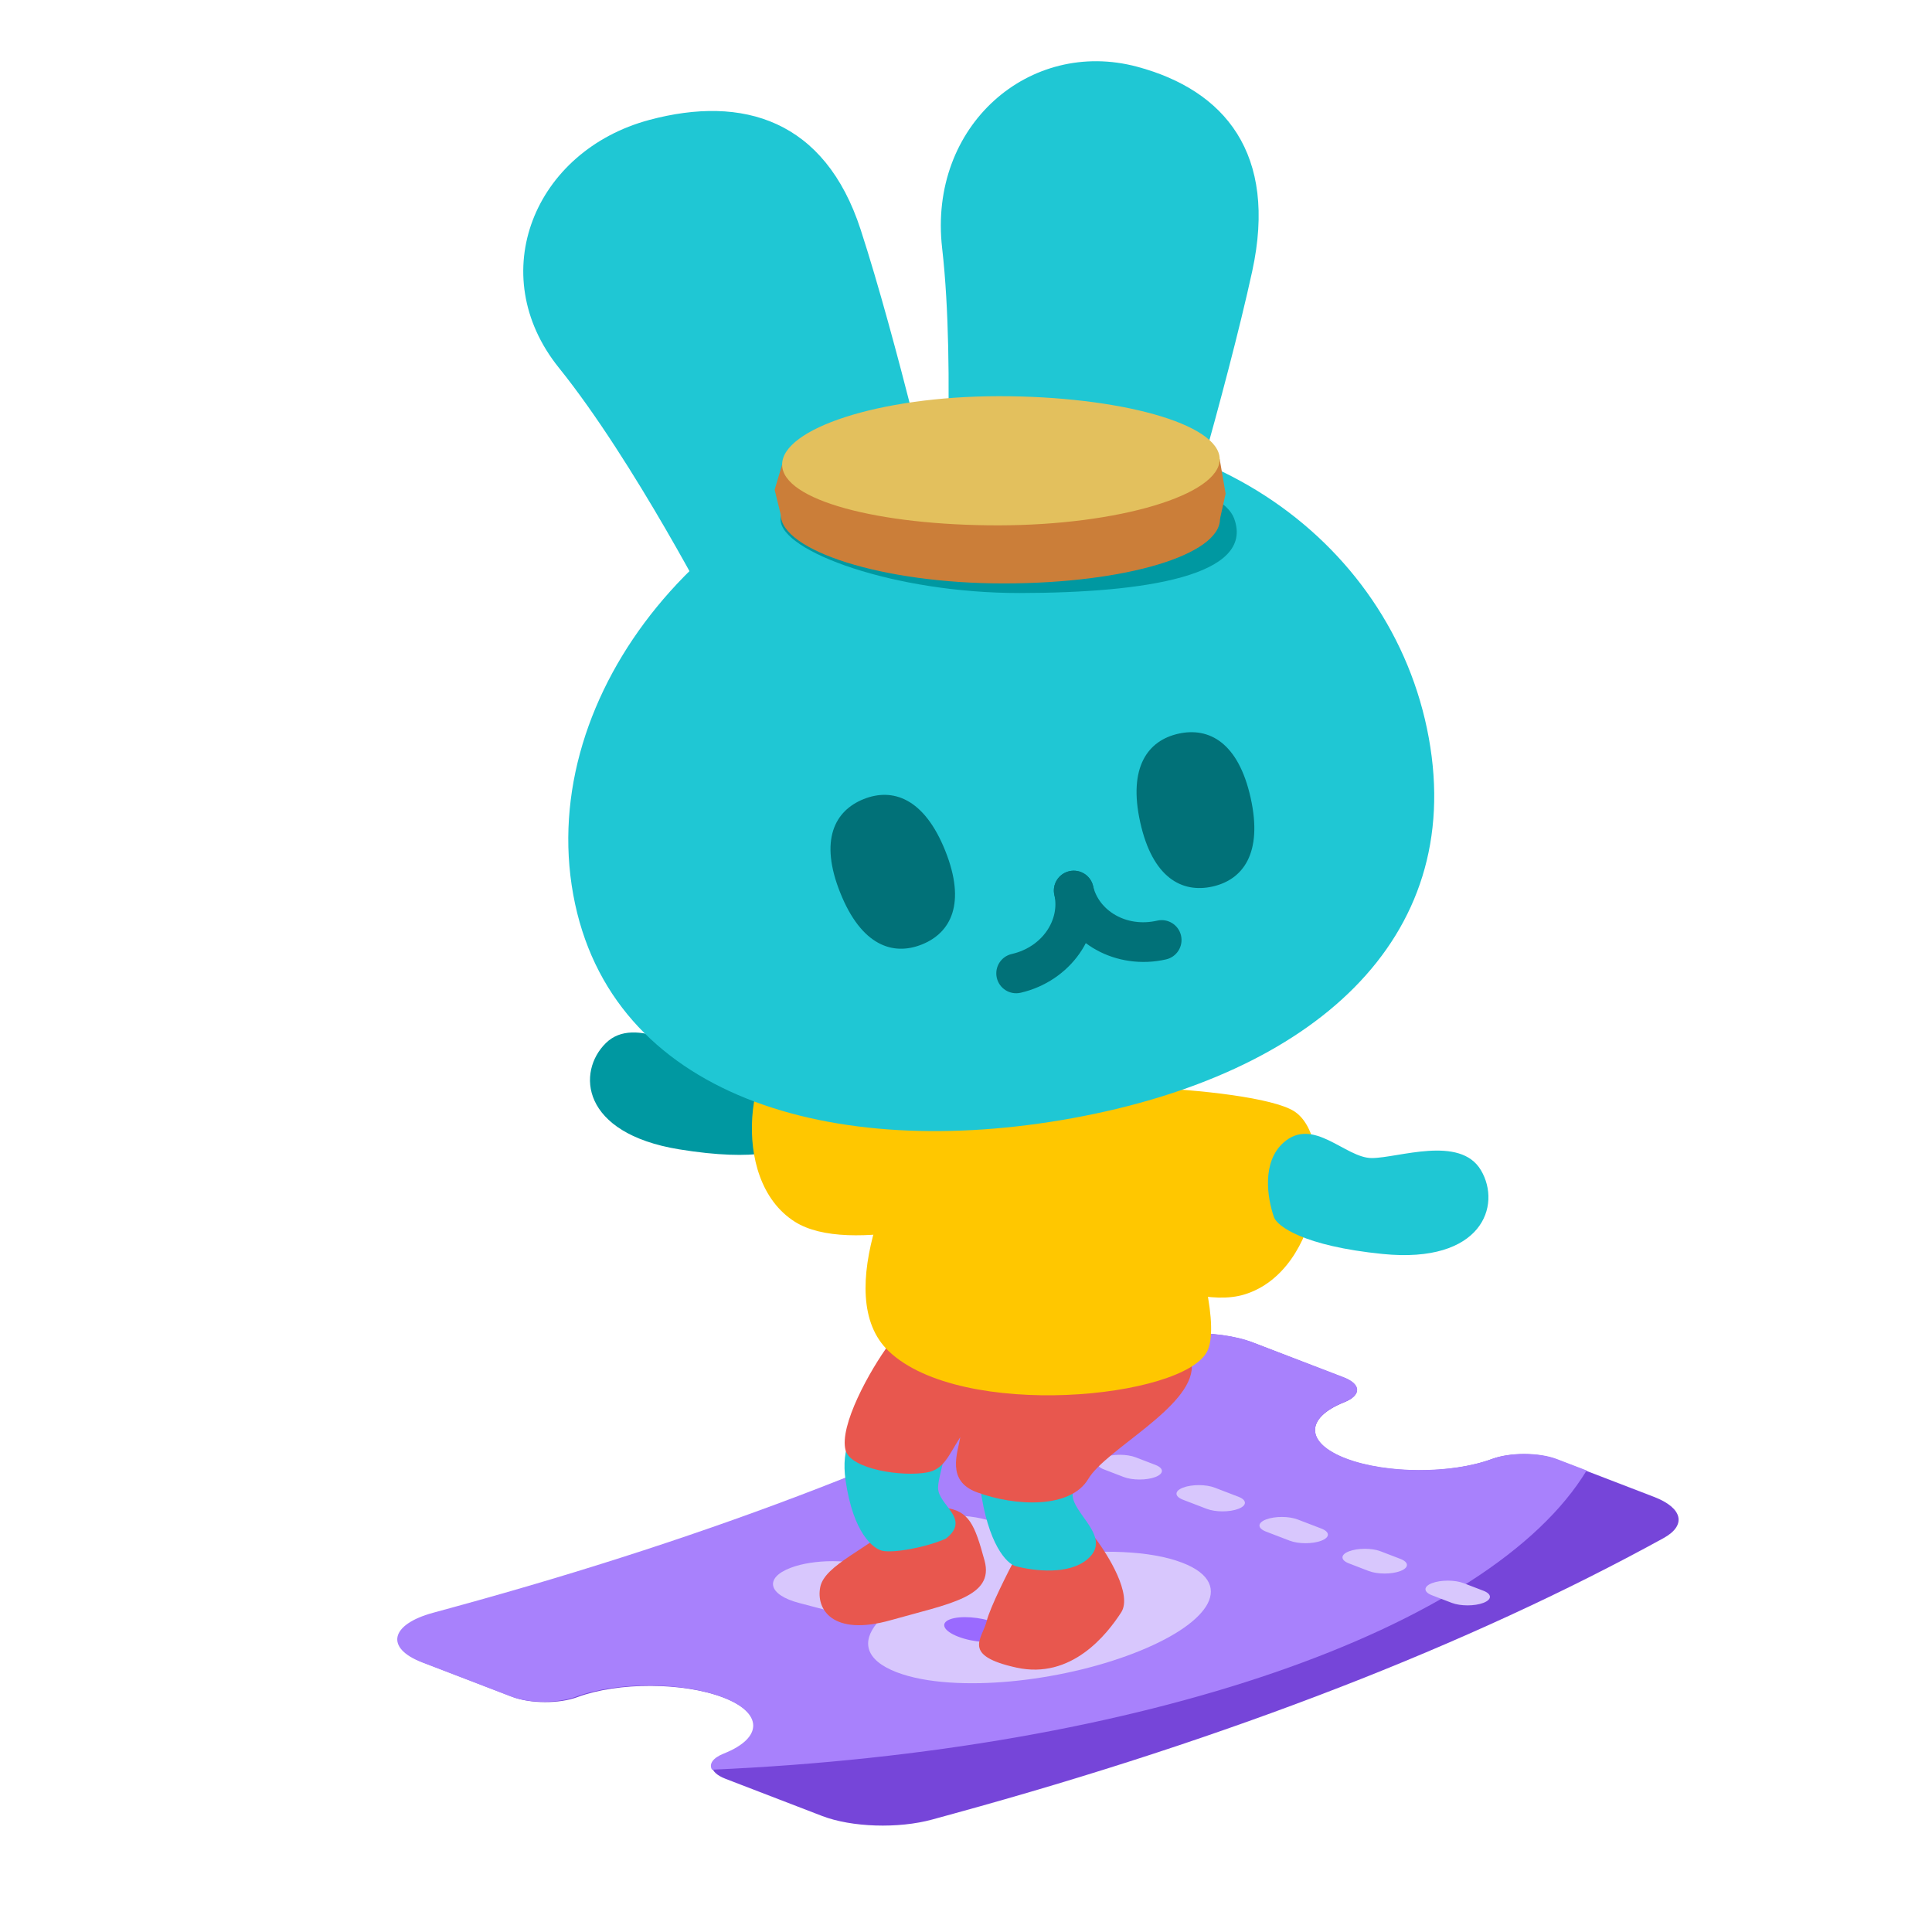
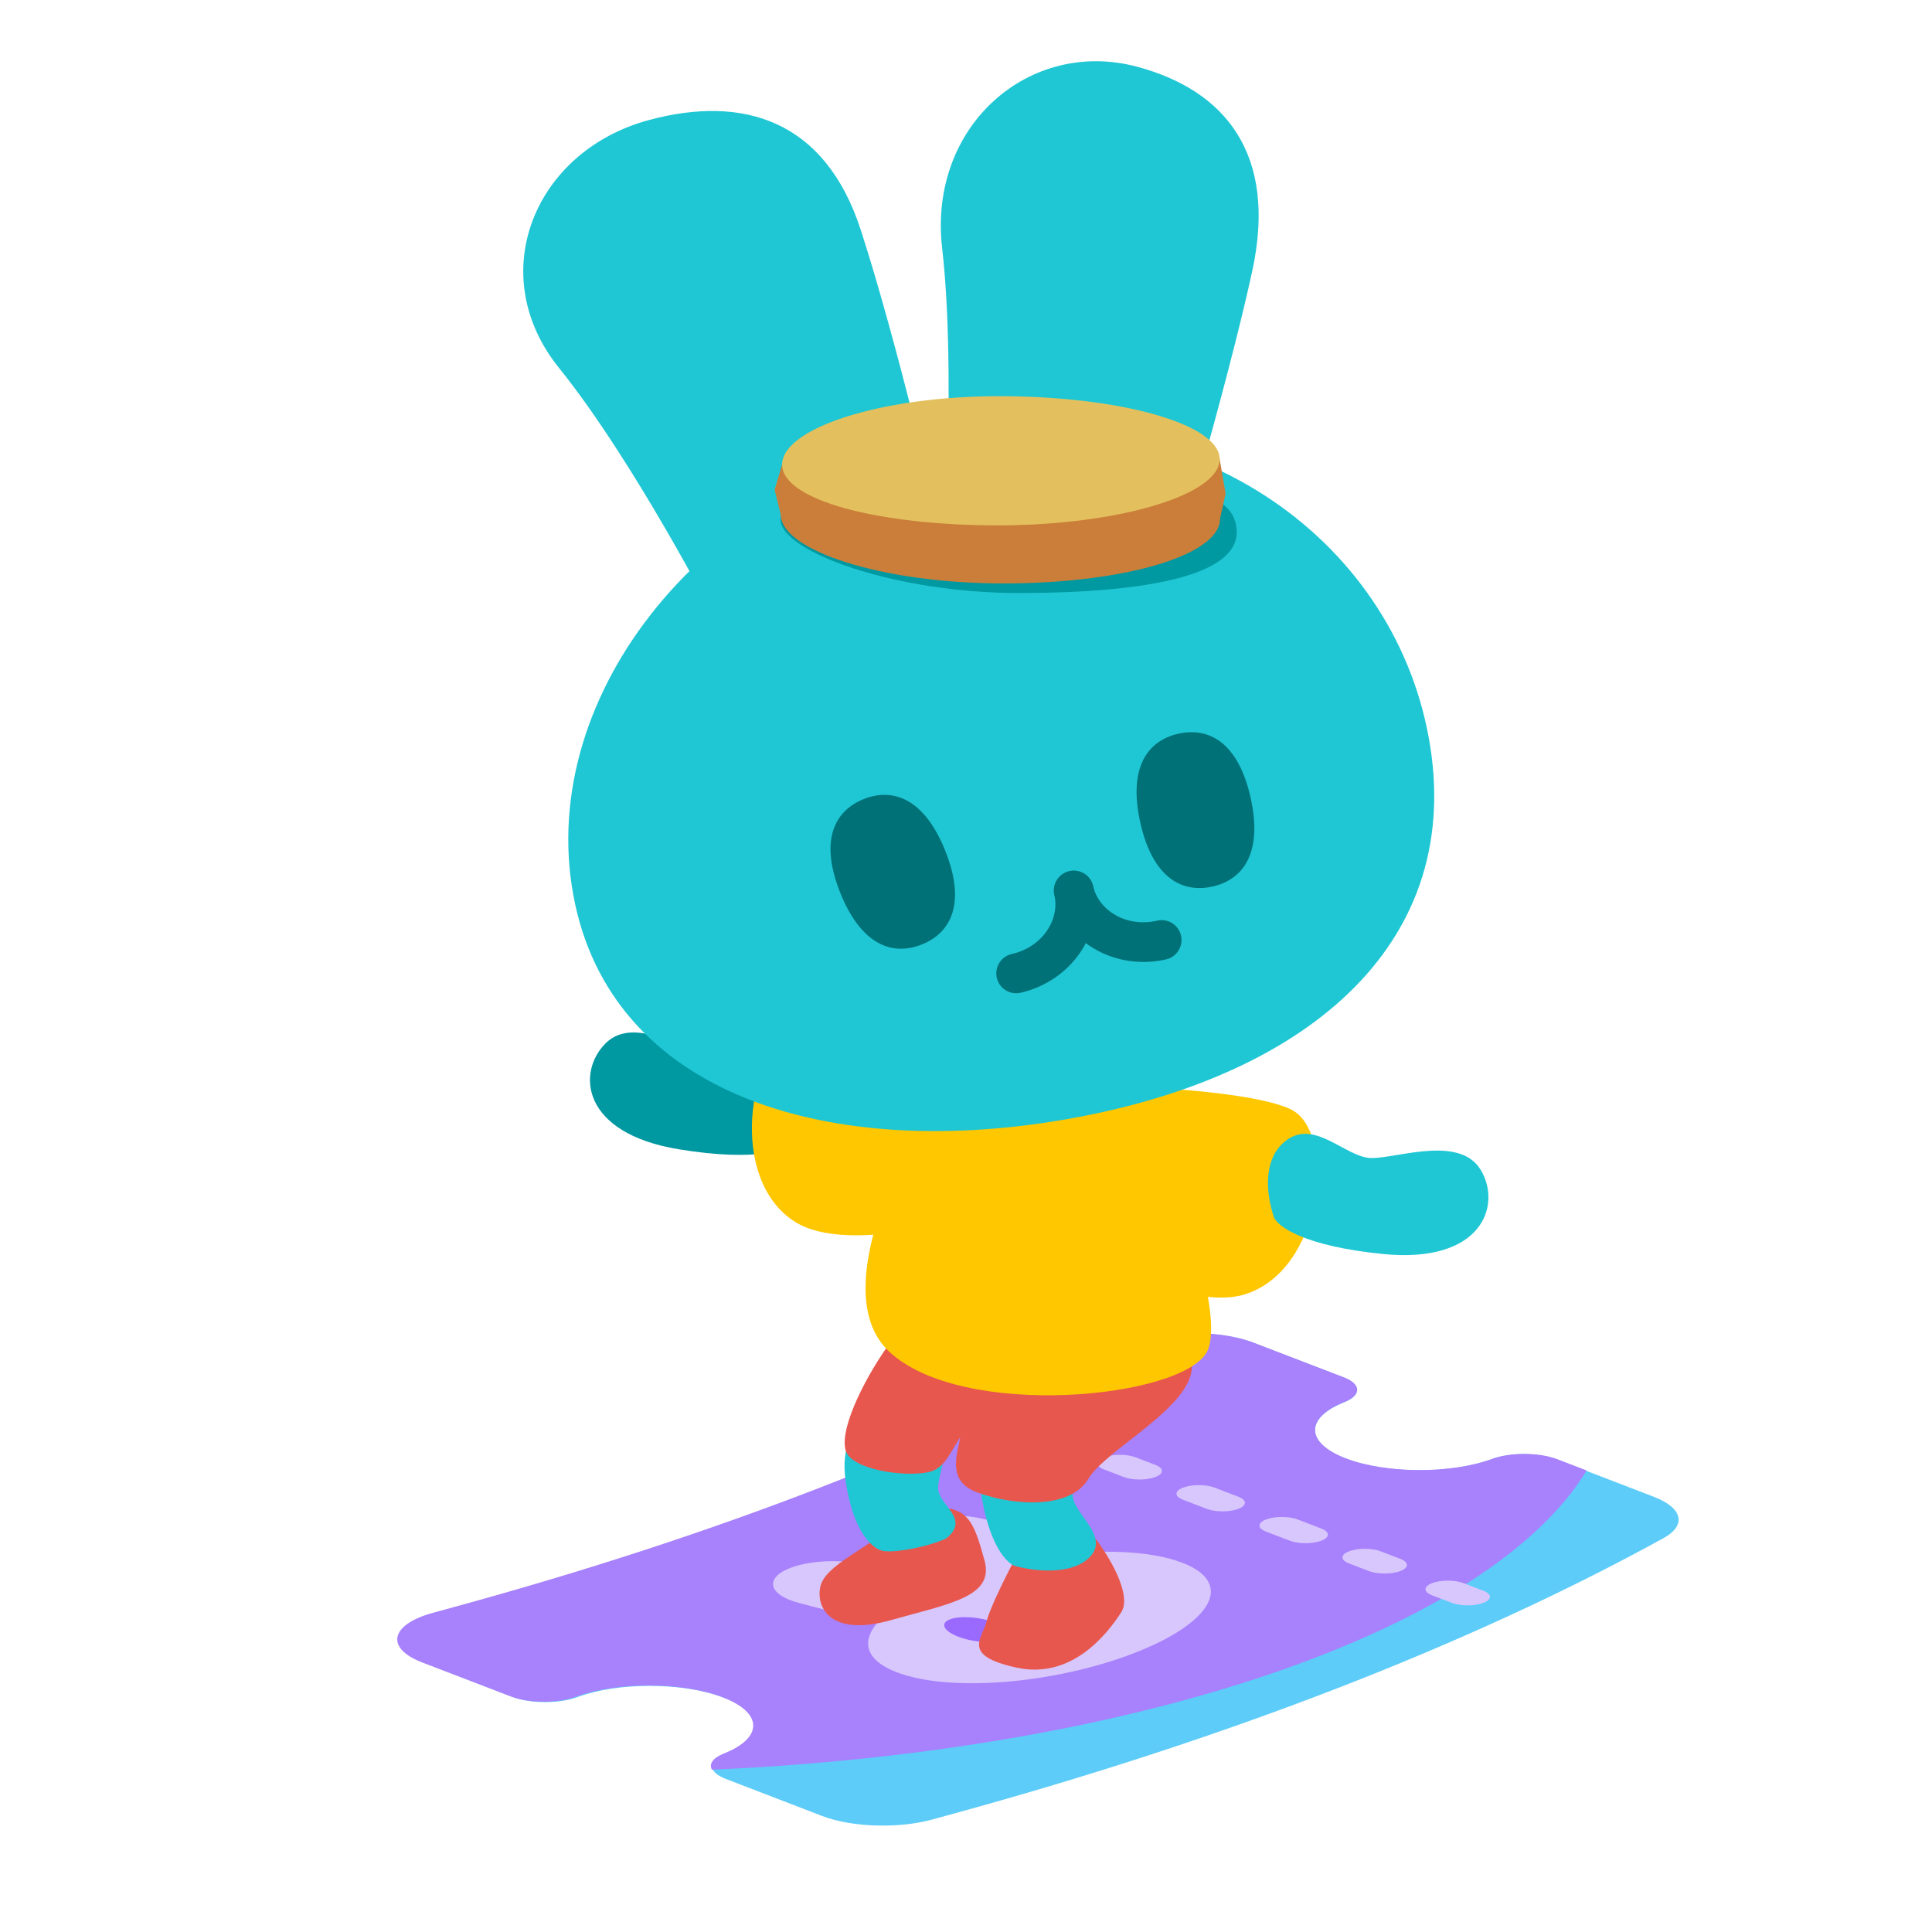
<svg xmlns="http://www.w3.org/2000/svg" width="192" height="192" fill="none" viewBox="0 0 192 192">
-   <path fill="#7645D9" d="M72.11 176.779C70.34 176.098 70.315 174.997 72.054 174.304C75.976 172.742 75.933 170.251 71.924 168.709C67.915 167.167 61.441 167.15 57.379 168.659C55.579 169.328 52.716 169.318 50.946 168.637L42.13 165.245C38.447 163.829 38.955 161.478 43.195 160.315L45.326 159.73C71.21 152.629 93.752 143.879 111.982 133.858C114.916 132.246 120.925 132.043 124.543 133.435L133.516 136.887C135.284 137.567 135.312 138.667 133.579 139.36C129.671 140.922 129.72 143.409 133.724 144.949C137.728 146.49 144.191 146.508 148.253 145.005C150.055 144.338 152.912 144.349 154.68 145.029L164.381 148.761C167.235 149.859 167.629 151.588 165.314 152.86C146.026 163.462 122.175 172.719 94.789 180.233L92.66 180.818C89.273 181.747 84.636 181.598 81.695 180.467L72.11 176.779Z" />
+   <path fill="#5dccf8" d="M72.11 176.779C70.34 176.098 70.315 174.997 72.054 174.304C75.976 172.742 75.933 170.251 71.924 168.709C67.915 167.167 61.441 167.15 57.379 168.659C55.579 169.328 52.716 169.318 50.946 168.637L42.13 165.245C38.447 163.829 38.955 161.478 43.195 160.315L45.326 159.73C71.21 152.629 93.752 143.879 111.982 133.858C114.916 132.246 120.925 132.043 124.543 133.435L133.516 136.887C135.284 137.567 135.312 138.667 133.579 139.36C129.671 140.922 129.72 143.409 133.724 144.949C137.728 146.49 144.191 146.508 148.253 145.005C150.055 144.338 152.912 144.349 154.68 145.029L164.381 148.761C167.235 149.859 167.629 151.588 165.314 152.86C146.026 163.462 122.175 172.719 94.789 180.233L92.66 180.818C89.273 181.747 84.636 181.598 81.695 180.467L72.11 176.779Z" />
  <path fill="#A881FC" fill-rule="evenodd" d="M70.756 175.87C70.434 175.311 70.827 174.703 71.938 174.262C75.868 172.7 75.825 170.211 71.808 168.67C67.79 167.128 61.302 167.112 57.233 168.62C55.428 169.288 52.56 169.279 50.786 168.598L41.951 165.208C38.261 163.792 38.77 161.443 43.019 160.281L45.154 159.696C71.092 152.599 93.682 143.854 111.95 133.84C114.89 132.228 120.911 132.026 124.537 133.417L133.529 136.867C135.3 137.547 135.328 138.645 133.592 139.338C129.676 140.9 129.725 143.385 133.737 144.924C137.749 146.464 144.226 146.482 148.297 144.98C150.102 144.314 152.965 144.324 154.737 145.004L157.68 146.133C148.115 161.91 113.479 173.995 70.756 175.87Z" clip-rule="evenodd" />
  <path fill="#D8C7FD" fill-rule="evenodd" d="M104.608 141.661L106.572 142.414C107.439 142.747 107.439 143.287 106.572 143.619C105.704 143.952 104.297 143.952 103.43 143.619L101.466 142.866C100.598 142.533 100.598 141.993 101.466 141.661C102.334 141.328 103.74 141.328 104.608 141.661Z" clip-rule="evenodd" />
  <path fill="#D8C7FD" fill-rule="evenodd" d="M112.856 144.825L114.819 145.579C115.687 145.911 115.687 146.451 114.819 146.784C113.952 147.117 112.545 147.117 111.677 146.784L109.714 146.031C108.846 145.698 108.846 145.158 109.714 144.825C110.581 144.492 111.988 144.492 112.856 144.825Z" clip-rule="evenodd" />
  <path fill="#D8C7FD" fill-rule="evenodd" d="M123.067 149.948C122.199 150.281 120.793 150.281 119.925 149.948L117.569 149.044C116.701 148.711 116.701 148.172 117.569 147.839C118.436 147.506 119.843 147.506 120.71 147.839L123.067 148.743C123.935 149.076 123.935 149.616 123.067 149.948Z" clip-rule="evenodd" />
  <path fill="#D8C7FD" fill-rule="evenodd" d="M131.315 153.113C130.447 153.446 129.04 153.446 128.173 153.113L125.816 152.209C124.949 151.876 124.949 151.336 125.816 151.003C126.684 150.67 128.091 150.67 128.958 151.003L131.315 151.907C132.182 152.24 132.182 152.78 131.315 153.113Z" clip-rule="evenodd" />
  <path fill="#D8C7FD" fill-rule="evenodd" d="M137.206 154.168L139.169 154.921C140.037 155.254 140.037 155.794 139.169 156.127C138.302 156.46 136.895 156.46 136.027 156.127L134.064 155.373C133.196 155.04 133.196 154.501 134.064 154.168C134.931 153.835 136.338 153.835 137.206 154.168Z" clip-rule="evenodd" />
  <path fill="#D8C7FD" fill-rule="evenodd" d="M145.453 157.332L147.417 158.086C148.285 158.419 148.285 158.958 147.417 159.291C146.549 159.624 145.143 159.624 144.275 159.291L142.311 158.538C141.444 158.205 141.444 157.665 142.311 157.332C143.179 156.999 144.586 156.999 145.453 157.332Z" clip-rule="evenodd" />
  <path fill="#D8C7FD" fill-rule="evenodd" d="M90.394 154.487C88.08 153.599 88.08 152.159 90.394 151.271C93.017 150.265 97.377 150.42 99.473 151.594L104.753 154.55C109.36 153.982 114.25 154.058 117.491 155.301C120.403 156.419 120.845 158.066 119.858 159.635C118.859 161.222 116.334 162.894 112.621 164.319C108.909 165.744 104.551 166.712 100.414 167.096C96.323 167.474 92.031 167.305 89.118 166.187C85.896 164.951 85.684 163.089 87.133 161.331L79.397 159.297C76.337 158.493 75.934 156.82 78.556 155.813C80.871 154.925 84.623 154.925 86.937 155.813L92.298 157.87C92.829 157.632 93.392 157.397 93.987 157.169C94.562 156.949 95.15 156.74 95.751 156.542L90.394 154.487Z" clip-rule="evenodd" />
  <path fill="#9A6AFF" d="M98.9 161.249C100.372 161.813 100.745 162.586 99.733 162.974C98.721 163.363 96.708 163.22 95.236 162.655C93.764 162.09 93.391 161.317 94.403 160.929C95.415 160.541 97.428 160.684 98.9 161.249Z" />
  <path fill="#9A6AFF" d="M108.562 157.542C110.034 158.107 110.407 158.879 109.395 159.267C108.383 159.656 106.369 159.513 104.897 158.948C103.425 158.383 103.052 157.61 104.064 157.222C105.076 156.834 107.09 156.977 108.562 157.542Z" />
  <path fill="#E8574E" d="M111.419 160.243C112.558 158.49 110.14 154.544 108.788 152.791L101.007 154.654C100.167 156.225 98.399 159.717 98.049 161.12C97.61 162.873 95.528 164.517 101.007 165.723C106.487 166.928 109.994 162.435 111.419 160.243Z" />
  <path fill="#E8574E" d="M81.515 157.723C81.953 155.531 86.118 153.996 89.844 150.818C90.392 150.38 91.97 149.569 93.899 149.832C96.31 150.161 96.858 151.476 97.844 155.092C98.831 158.709 94.337 159.367 88.529 161.01C82.72 162.654 81.077 159.914 81.515 157.723Z" />
  <path fill="#1FC7D4" d="M93.224 147.851C93.224 149.614 96.544 150.917 94.008 152.901C92.062 153.777 88.748 154.377 87.652 154.106C86.792 153.894 84.794 152.405 84.033 147.116C83.082 140.505 88.681 139.183 92.062 140.579C95.442 141.974 93.224 146.088 93.224 147.851Z" />
  <path fill="#1FC7D4" d="M106.594 148.547C106.594 150.468 110.609 152.789 108.073 154.95C106.214 156.534 102.794 156.133 100.934 155.645C100.074 155.413 98.164 153.509 97.403 147.747C96.453 140.544 102.052 139.103 105.432 140.624C108.813 142.144 106.594 146.626 106.594 148.547Z" />
  <path fill="#E8574E" d="M84.035 144.133C83.378 141.722 86.41 136.206 88.419 133.503C98.246 132.955 118.447 129.338 118.447 135.804C118.447 139.872 109.899 144.024 108.146 146.983C106.392 149.942 100.913 149.722 97.077 148.298C94.008 147.158 95.177 144.389 95.433 142.818C94.243 144.669 93.815 146.011 92.145 146.325C89.663 146.792 84.548 146.012 84.035 144.133Z" />
  <path fill="#FFC700" d="M88.31 134.27C82.523 128.747 89.04 115.237 93.022 109.173C96.931 108.333 105.625 106.653 109.132 106.653C113.516 106.653 122.283 129.557 119.982 134.27C117.68 138.982 95.543 141.174 88.31 134.27Z" />
  <path fill="#FFC700" d="M123.669 128.643C117.44 130.546 105.397 123.297 100.154 119.434C99.946 116.965 99.665 111.523 100.206 109.503C100.882 106.978 124.36 107.857 128.556 110.402C132.753 112.947 131.454 126.264 123.669 128.643Z" />
  <path fill="#1FC7D4" d="M136.322 115.086C133.692 115.086 130.514 110.921 127.555 113.551C125.385 115.48 125.934 119.028 126.604 120.958C126.921 121.85 129.527 123.831 137.418 124.62C147.281 125.607 149.254 119.798 147.172 116.291C145.09 112.784 138.952 115.086 136.322 115.086Z" />
  <path fill="#0098A1" d="M71.012 105.293C73.552 105.973 77.7 102.773 79.878 106.08C81.474 108.504 80.025 111.79 78.879 113.48C78.342 114.259 75.312 115.499 67.486 114.219C57.703 112.619 57.301 106.498 60.22 103.649C63.139 100.801 68.471 104.612 71.012 105.293Z" />
  <path fill="#FFC700" d="M78.993 121.417C84.363 124.814 97.498 120.988 103.394 118.65C104.211 116.354 105.844 111.25 105.844 109.19C105.844 106.617 83.575 101.469 78.993 102.82C74.411 104.171 72.28 117.17 78.993 121.417Z" />
  <path fill="#1FC7D4" d="M55.542 36.549C48.053 27.247 53.098 14.981 64.531 11.918C73.847 9.421 81.98 11.921 85.528 22.81C89.077 33.7 93.373 52.087 93.373 52.087C94.976 58.069 90.968 64.34 84.422 66.094C79.271 67.474 73.896 65.656 71.121 61.596C71.121 61.596 63.03 45.852 55.542 36.549Z" />
  <path fill="#1FC7D4" d="M93.628 24.655C92.23 12.466 102.337 3.772 113.011 6.632C121.708 8.963 126.987 15.265 124.444 26.953C121.901 38.642 116.249 57.539 116.249 57.539C114.574 63.788 108.263 67.526 102.151 65.889C97.343 64.6 93.935 60.283 93.721 55.208C93.721 55.208 95.026 36.845 93.628 24.655Z" />
  <path fill="#1FC7D4" d="M141.993 73.337C145.64 93.399 130.444 106.784 106.56 111.125C82.676 115.467 60.613 108.961 56.966 88.899C53.319 68.837 70.38 47.827 94.264 43.485C118.148 39.144 138.346 53.275 141.993 73.337Z" />
  <path fill="#017178" fill-rule="evenodd" d="M106.266 86.579C107.33 86.335 108.39 86.999 108.634 88.063C109.749 92.924 106.307 97.54 101.428 98.659C100.365 98.903 99.305 98.239 99.061 97.175C98.817 96.112 99.481 95.052 100.545 94.808C103.651 94.096 105.332 91.343 104.782 88.946C104.539 87.882 105.203 86.823 106.266 86.579Z" clip-rule="evenodd" />
  <path fill="#017178" fill-rule="evenodd" d="M106.267 86.579C107.33 86.335 108.39 86.999 108.634 88.062C109.184 90.46 111.897 92.204 115.002 91.492C116.066 91.248 117.126 91.913 117.369 92.976C117.613 94.04 116.949 95.099 115.885 95.343C111.007 96.462 105.897 93.807 104.783 88.946C104.539 87.882 105.203 86.823 106.267 86.579Z" clip-rule="evenodd" />
  <path fill="#017178" d="M93.939 84.549C96.035 89.787 94.494 92.709 91.612 93.862C88.731 95.015 85.6 93.963 83.504 88.726C81.407 83.488 82.948 80.567 85.83 79.413C88.711 78.26 91.842 79.312 93.939 84.549Z" />
  <path fill="#017178" d="M124.288 79.289C125.513 84.796 123.522 87.431 120.492 88.105C117.462 88.779 114.542 87.237 113.316 81.73C112.091 76.223 114.082 73.588 117.112 72.913C120.142 72.239 123.063 73.782 124.288 79.289Z" />
  <path fill="#0098A1" d="M122.647 51.529C124.747 57.212 113.819 58.919 101.35 58.934C88.88 58.948 77.58 54.795 77.576 51.639C77.572 48.483 87.862 46.309 100.332 46.294C112.802 46.28 121.481 48.371 122.647 51.529Z" />
  <path fill="#CB7E39" d="M121.243 51.574C121.247 55.118 111.959 57.967 99.798 57.981C87.637 57.996 77.594 54.689 77.59 51.145C77.586 47.6 87.621 45.161 99.783 45.146C111.944 45.132 121.238 48.029 121.243 51.574Z" />
  <path fill="#CB7E39" d="M121.213 45.636L77.726 46.169L76.983 48.666L77.59 51.145L121.242 51.574L121.8 49.058L121.213 45.636Z" />
  <path fill="#E3C05D" d="M121.213 45.636C121.217 49.181 111.167 52.194 99.241 52.209C87.316 52.223 77.73 49.713 77.726 46.169C77.722 42.625 87.301 39.388 99.226 39.373C111.152 39.359 121.209 42.092 121.213 45.636Z" />
</svg>
